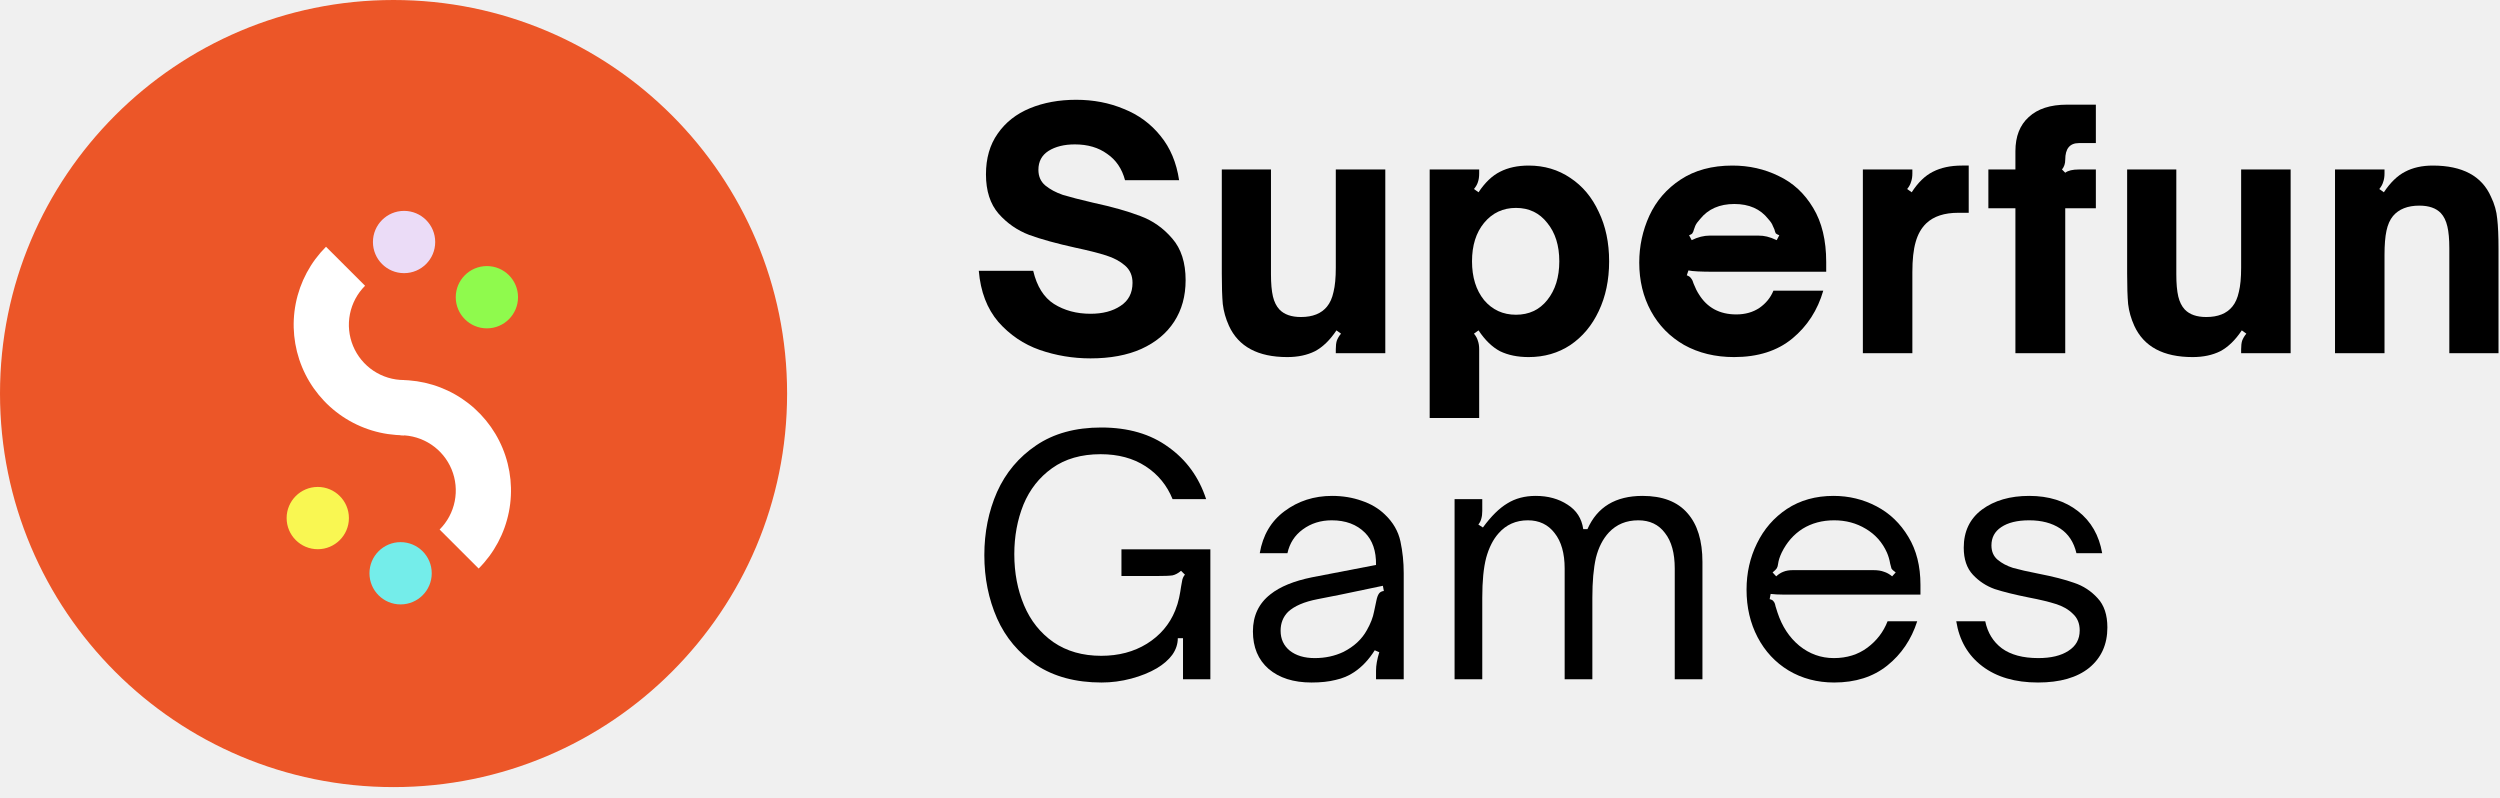
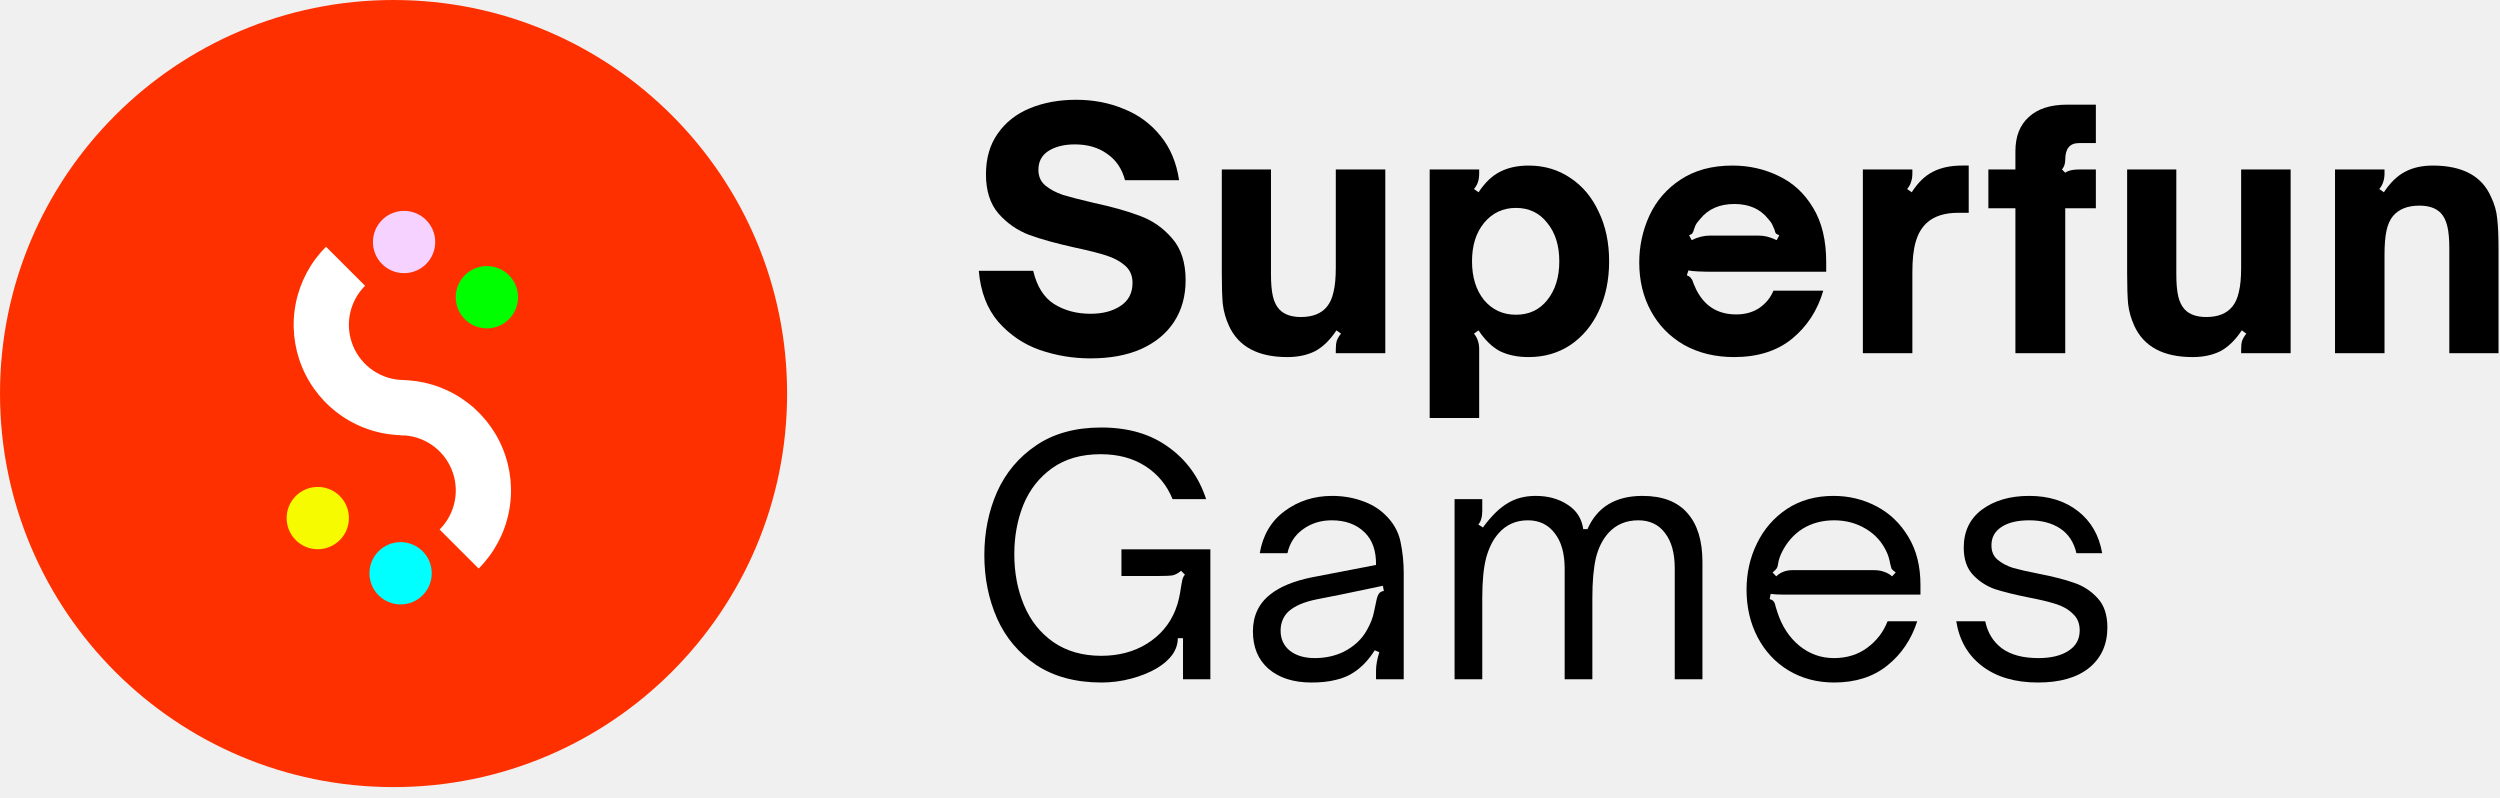
<svg xmlns="http://www.w3.org/2000/svg" width="207" height="66" viewBox="0 0 207 66" fill="none">
  <path d="M90.294 29.674C88.838 29.674 87.436 29.44 86.087 28.973C84.757 28.506 83.615 27.732 82.662 26.654C81.728 25.557 81.188 24.146 81.044 22.42H85.548C85.854 23.714 86.429 24.631 87.274 25.171C88.137 25.71 89.144 25.98 90.294 25.98C91.301 25.98 92.128 25.764 92.775 25.332C93.441 24.901 93.773 24.263 93.773 23.418C93.773 22.824 93.567 22.348 93.153 21.988C92.739 21.629 92.218 21.35 91.589 21.152C90.978 20.954 90.124 20.739 89.027 20.505C87.481 20.163 86.213 19.813 85.224 19.453C84.236 19.076 83.391 18.491 82.689 17.7C81.988 16.891 81.638 15.804 81.638 14.437C81.638 13.107 81.961 11.983 82.609 11.066C83.256 10.132 84.146 9.43 85.278 8.963C86.411 8.495 87.688 8.262 89.108 8.262C90.528 8.262 91.841 8.513 93.045 9.017C94.268 9.502 95.283 10.248 96.092 11.255C96.901 12.244 97.414 13.466 97.63 14.923H93.153C92.901 13.97 92.407 13.242 91.67 12.738C90.951 12.217 90.061 11.956 89 11.956C88.119 11.956 87.391 12.136 86.816 12.496C86.258 12.855 85.98 13.377 85.98 14.06C85.98 14.599 86.168 15.031 86.546 15.354C86.941 15.678 87.427 15.938 88.002 16.136C88.595 16.316 89.431 16.532 90.51 16.784C92.092 17.125 93.396 17.494 94.42 17.889C95.445 18.267 96.326 18.887 97.063 19.75C97.8 20.595 98.169 21.746 98.169 23.202C98.169 24.514 97.854 25.656 97.225 26.627C96.596 27.598 95.688 28.353 94.501 28.892C93.333 29.413 91.93 29.674 90.294 29.674Z" fill="black" />
  <path d="M106.586 29.566C104.159 29.566 102.549 28.703 101.758 26.977C101.489 26.384 101.318 25.782 101.246 25.171C101.192 24.559 101.165 23.723 101.165 22.663V14.033H105.237V22.716C105.237 23.471 105.291 24.083 105.399 24.55C105.507 25 105.687 25.359 105.938 25.629C106.334 26.042 106.927 26.249 107.718 26.249C108.689 26.249 109.408 25.962 109.876 25.386C110.127 25.081 110.307 24.676 110.415 24.173C110.541 23.669 110.604 23.004 110.604 22.177V14.033H114.703V29.243H110.604V28.919C110.604 28.631 110.631 28.398 110.685 28.218C110.757 28.02 110.873 27.822 111.035 27.625L110.658 27.355C110.118 28.164 109.525 28.739 108.878 29.081C108.231 29.404 107.467 29.566 106.586 29.566Z" fill="black" />
  <path d="M126.575 13.709C127.869 13.709 129.02 14.051 130.027 14.734C131.034 15.399 131.816 16.334 132.373 17.539C132.948 18.725 133.236 20.092 133.236 21.638C133.236 23.184 132.948 24.559 132.373 25.764C131.816 26.95 131.034 27.885 130.027 28.568C129.02 29.234 127.869 29.566 126.575 29.566C125.658 29.566 124.867 29.404 124.202 29.081C123.555 28.739 122.961 28.164 122.422 27.355L122.044 27.625C122.206 27.822 122.314 28.02 122.368 28.218C122.44 28.416 122.476 28.649 122.476 28.919V34.609H118.377V14.033H122.476V14.356C122.476 14.644 122.44 14.887 122.368 15.085C122.314 15.264 122.206 15.453 122.044 15.651L122.422 15.921C122.961 15.111 123.555 14.545 124.202 14.222C124.867 13.88 125.658 13.709 126.575 13.709ZM125.523 17.215C124.445 17.215 123.564 17.628 122.88 18.456C122.215 19.265 121.883 20.325 121.883 21.638C121.883 22.95 122.215 24.02 122.88 24.847C123.564 25.656 124.445 26.06 125.523 26.06C126.602 26.06 127.465 25.656 128.112 24.847C128.777 24.02 129.11 22.95 129.11 21.638C129.11 20.325 128.777 19.265 128.112 18.456C127.465 17.628 126.602 17.215 125.523 17.215Z" fill="black" />
  <path d="M143.578 29.566C142.032 29.566 140.656 29.234 139.452 28.568C138.265 27.885 137.348 26.95 136.701 25.764C136.054 24.577 135.73 23.238 135.73 21.746C135.73 20.379 136.009 19.085 136.566 17.862C137.141 16.622 138.004 15.624 139.155 14.869C140.324 14.096 141.753 13.709 143.443 13.709C144.827 13.709 146.104 13.997 147.272 14.572C148.459 15.13 149.412 16.011 150.131 17.215C150.85 18.402 151.21 19.894 151.21 21.692V22.501H141.933C140.836 22.501 140.126 22.465 139.802 22.393L139.667 22.797C139.829 22.851 139.946 22.932 140.018 23.04C140.108 23.148 140.18 23.301 140.234 23.498C140.378 23.858 140.521 24.146 140.665 24.361C141.348 25.476 142.382 26.034 143.767 26.034C144.504 26.034 145.142 25.854 145.681 25.494C146.221 25.117 146.607 24.64 146.841 24.065H150.967C150.5 25.683 149.646 27.004 148.405 28.029C147.164 29.054 145.555 29.566 143.578 29.566ZM140.072 19.885C140.575 19.633 141.079 19.507 141.582 19.507H145.573C145.843 19.507 146.086 19.534 146.302 19.588C146.535 19.642 146.805 19.741 147.111 19.885L147.326 19.48C147.182 19.426 147.084 19.372 147.03 19.319C146.994 19.247 146.958 19.139 146.922 18.995C146.904 18.959 146.859 18.86 146.787 18.698C146.733 18.536 146.607 18.348 146.409 18.132C145.762 17.305 144.827 16.891 143.605 16.891C142.382 16.891 141.438 17.305 140.773 18.132C140.575 18.348 140.441 18.536 140.369 18.698C140.315 18.86 140.279 18.959 140.261 18.995C140.225 19.139 140.18 19.247 140.126 19.319C140.09 19.372 140 19.426 139.856 19.48L140.072 19.885Z" fill="black" />
  <path d="M154.245 14.033H158.344V14.356C158.344 14.626 158.308 14.86 158.236 15.058C158.182 15.255 158.074 15.453 157.913 15.651L158.29 15.921C158.812 15.111 159.396 14.545 160.043 14.222C160.708 13.88 161.508 13.709 162.443 13.709H163.01V17.619H162.147C160.996 17.619 160.115 17.907 159.504 18.483C159.09 18.878 158.794 19.399 158.614 20.047C158.434 20.676 158.344 21.503 158.344 22.528V29.243H154.245V14.033Z" fill="black" />
  <path d="M166.876 17.242H164.637V14.033H166.876V12.523C166.876 11.3 167.244 10.356 167.981 9.691C168.719 9.008 169.77 8.666 171.137 8.666H173.537V11.848H172.135C171.379 11.848 171.002 12.307 171.002 13.224C171.002 13.547 170.912 13.817 170.732 14.033L171.002 14.303C171.236 14.123 171.613 14.033 172.135 14.033H173.537V17.242H171.002V29.243H166.876V17.242Z" fill="black" />
  <path d="M181.548 29.566C179.12 29.566 177.511 28.703 176.72 26.977C176.451 26.384 176.28 25.782 176.208 25.171C176.154 24.559 176.127 23.723 176.127 22.663V14.033H180.199V22.716C180.199 23.471 180.253 24.083 180.361 24.55C180.469 25 180.649 25.359 180.9 25.629C181.296 26.042 181.889 26.249 182.68 26.249C183.651 26.249 184.37 25.962 184.838 25.386C185.089 25.081 185.269 24.676 185.377 24.173C185.503 23.669 185.566 23.004 185.566 22.177V14.033H189.665V29.243H185.566V28.919C185.566 28.631 185.593 28.398 185.647 28.218C185.719 28.02 185.835 27.822 185.997 27.625L185.62 27.355C185.08 28.164 184.487 28.739 183.84 29.081C183.193 29.404 182.428 29.566 181.548 29.566Z" fill="black" />
  <path d="M193.339 14.033H197.438V14.356C197.438 14.626 197.402 14.86 197.33 15.058C197.276 15.255 197.168 15.453 197.006 15.651L197.384 15.921C197.923 15.111 198.508 14.545 199.137 14.222C199.784 13.88 200.548 13.709 201.429 13.709C203.892 13.709 205.501 14.572 206.256 16.298C206.544 16.891 206.715 17.494 206.769 18.105C206.841 18.716 206.877 19.552 206.877 20.613V29.243H202.804V20.559C202.804 19.804 202.75 19.202 202.643 18.752C202.535 18.285 202.355 17.916 202.103 17.646C201.708 17.233 201.114 17.026 200.323 17.026C199.353 17.026 198.624 17.314 198.139 17.889C197.887 18.195 197.708 18.599 197.6 19.103C197.492 19.606 197.438 20.271 197.438 21.098V29.243H193.339V14.033Z" fill="black" />
  <path d="M91.211 56.512C89.072 56.512 87.265 56.027 85.791 55.056C84.335 54.067 83.256 52.782 82.555 51.2C81.853 49.6 81.503 47.856 81.503 45.968C81.503 44.08 81.853 42.336 82.555 40.736C83.274 39.136 84.353 37.851 85.791 36.88C87.247 35.891 89.045 35.397 91.184 35.397C93.414 35.397 95.265 35.936 96.74 37.015C98.232 38.075 99.275 39.514 99.868 41.33H97.09C96.623 40.179 95.877 39.271 94.852 38.606C93.827 37.941 92.587 37.608 91.13 37.608C89.53 37.608 88.191 37.994 87.112 38.767C86.051 39.523 85.26 40.529 84.739 41.788C84.236 43.046 83.984 44.413 83.984 45.887C83.984 47.433 84.254 48.844 84.793 50.121C85.332 51.397 86.141 52.413 87.22 53.168C88.317 53.923 89.638 54.301 91.184 54.301C92.623 54.301 93.881 53.968 94.96 53.303C96.056 52.62 96.838 51.703 97.306 50.552C97.45 50.193 97.558 49.842 97.63 49.501C97.701 49.159 97.755 48.853 97.791 48.584C97.827 48.368 97.863 48.17 97.899 47.99C97.953 47.811 98.025 47.676 98.115 47.586L97.791 47.262C97.558 47.46 97.324 47.586 97.09 47.64C96.856 47.676 96.407 47.694 95.742 47.694H92.856V45.483H100.218V56.243H97.953V52.845H97.522C97.522 53.33 97.369 53.789 97.063 54.22C96.758 54.633 96.335 55.002 95.796 55.326C95.184 55.685 94.474 55.973 93.665 56.189C92.856 56.404 92.038 56.512 91.211 56.512Z" fill="black" />
  <path d="M108.596 56.512C107.104 56.512 105.917 56.135 105.036 55.38C104.173 54.625 103.742 53.591 103.742 52.278C103.742 50.984 104.227 49.959 105.198 49.204C105.989 48.575 107.131 48.107 108.623 47.802L113.935 46.777C113.953 45.626 113.648 44.736 113.018 44.107C112.335 43.424 111.418 43.082 110.268 43.082C109.351 43.082 108.551 43.334 107.868 43.837C107.202 44.323 106.78 44.979 106.6 45.806H104.308C104.56 44.314 105.243 43.154 106.357 42.327C107.49 41.482 108.803 41.06 110.295 41.06C111.176 41.06 111.994 41.195 112.749 41.464C113.504 41.716 114.142 42.093 114.664 42.597C115.347 43.244 115.778 43.99 115.958 44.835C116.138 45.68 116.228 46.552 116.228 47.451V56.243H113.935V55.541C113.935 55.092 114.025 54.58 114.205 54.004L113.828 53.843C113.342 54.616 112.776 55.218 112.129 55.649C111.679 55.955 111.167 56.171 110.591 56.297C110.034 56.44 109.369 56.512 108.596 56.512ZM108.865 54.49C109.728 54.49 110.519 54.319 111.239 53.977C112.12 53.528 112.767 52.926 113.18 52.17C113.486 51.631 113.684 51.119 113.774 50.633C113.881 50.148 113.944 49.851 113.962 49.743C114.016 49.474 114.088 49.276 114.178 49.15C114.268 49.024 114.403 48.952 114.583 48.934L114.502 48.503L111.023 49.231L109.108 49.609C107.993 49.824 107.175 50.175 106.654 50.66C106.241 51.074 106.034 51.595 106.034 52.224C106.034 52.908 106.286 53.456 106.789 53.87C107.31 54.283 108.002 54.49 108.865 54.49Z" fill="black" />
  <path d="M120.439 41.33H122.732V42.3C122.732 42.552 122.705 42.768 122.651 42.947C122.615 43.109 122.534 43.271 122.408 43.433L122.785 43.676C123.469 42.741 124.143 42.076 124.808 41.68C125.473 41.267 126.255 41.06 127.154 41.06C128.179 41.06 129.06 41.303 129.797 41.788C130.534 42.255 130.966 42.929 131.092 43.81H131.442C132.251 41.977 133.77 41.06 136 41.06C137.654 41.06 138.894 41.536 139.721 42.489C140.548 43.424 140.962 44.772 140.962 46.534V56.243H138.669V47.074C138.669 45.797 138.4 44.817 137.86 44.134C137.339 43.433 136.602 43.082 135.649 43.082C134.66 43.082 133.851 43.415 133.222 44.08C132.719 44.62 132.359 45.321 132.143 46.184C131.945 47.047 131.847 48.152 131.847 49.501V56.243H129.554V47.074C129.554 45.815 129.276 44.835 128.718 44.134C128.179 43.433 127.442 43.082 126.507 43.082C125.518 43.082 124.709 43.442 124.08 44.161C123.63 44.664 123.289 45.339 123.055 46.184C122.839 47.011 122.732 48.116 122.732 49.501V56.243H120.439V41.33Z" fill="black" />
  <path d="M151.868 56.512C150.466 56.512 149.207 56.18 148.092 55.514C146.996 54.849 146.142 53.932 145.53 52.764C144.919 51.595 144.614 50.283 144.614 48.827C144.614 47.442 144.901 46.166 145.476 44.997C146.052 43.81 146.879 42.858 147.958 42.139C149.054 41.419 150.34 41.06 151.814 41.06C153.09 41.06 154.277 41.347 155.374 41.923C156.47 42.498 157.351 43.343 158.016 44.458C158.682 45.554 159.014 46.876 159.014 48.422V49.231H148.362C148.236 49.231 147.984 49.231 147.607 49.231C147.247 49.231 146.915 49.213 146.609 49.177L146.528 49.609C146.69 49.645 146.798 49.707 146.852 49.797C146.924 49.869 146.978 50.004 147.014 50.202C147.068 50.382 147.122 50.552 147.175 50.714C147.553 51.865 148.155 52.782 148.982 53.465C149.827 54.148 150.78 54.49 151.841 54.49C152.92 54.49 153.845 54.202 154.619 53.627C155.392 53.051 155.949 52.323 156.291 51.442H158.745C158.259 52.953 157.432 54.175 156.264 55.11C155.095 56.045 153.63 56.512 151.868 56.512ZM147.068 47.721C147.265 47.541 147.463 47.415 147.661 47.343C147.877 47.253 148.137 47.208 148.443 47.208H155.131C155.473 47.208 155.76 47.253 155.994 47.343C156.228 47.415 156.452 47.541 156.668 47.721L156.965 47.397C156.785 47.271 156.668 47.163 156.614 47.074C156.578 46.966 156.542 46.831 156.506 46.669C156.452 46.346 156.362 46.04 156.237 45.752C155.859 44.907 155.275 44.251 154.484 43.783C153.711 43.316 152.839 43.082 151.868 43.082C150.879 43.082 150.007 43.316 149.252 43.783C148.515 44.251 147.94 44.907 147.526 45.752C147.364 46.094 147.265 46.399 147.229 46.669C147.211 46.831 147.175 46.957 147.122 47.047C147.068 47.136 146.951 47.253 146.771 47.397L147.068 47.721Z" fill="black" />
  <path d="M168.747 56.512C166.859 56.512 165.322 56.063 164.136 55.164C162.949 54.265 162.23 53.025 161.978 51.442H164.378C164.576 52.395 165.035 53.141 165.754 53.681C166.491 54.22 167.498 54.49 168.774 54.49C169.817 54.49 170.644 54.292 171.255 53.896C171.884 53.501 172.199 52.935 172.199 52.197C172.199 51.622 172.01 51.164 171.633 50.822C171.273 50.462 170.806 50.193 170.23 50.013C169.673 49.833 168.927 49.654 167.992 49.474C166.823 49.24 165.88 49.006 165.16 48.773C164.459 48.521 163.857 48.125 163.354 47.586C162.85 47.047 162.598 46.3 162.598 45.348C162.598 43.999 163.102 42.947 164.109 42.192C165.133 41.437 166.437 41.06 168.019 41.06C169.637 41.06 170.985 41.482 172.064 42.327C173.143 43.172 173.808 44.332 174.06 45.806H171.929C171.714 44.889 171.264 44.206 170.581 43.757C169.898 43.307 169.044 43.082 168.019 43.082C167.03 43.082 166.257 43.271 165.7 43.649C165.16 44.008 164.891 44.512 164.891 45.159C164.891 45.662 165.062 46.058 165.403 46.346C165.745 46.633 166.167 46.858 166.671 47.02C167.174 47.163 167.884 47.325 168.801 47.505C170.006 47.739 170.985 47.99 171.741 48.26C172.496 48.512 173.143 48.934 173.682 49.528C174.222 50.103 174.491 50.912 174.491 51.955C174.491 53.357 173.988 54.472 172.981 55.299C171.974 56.108 170.563 56.512 168.747 56.512Z" fill="black" />
-   <circle cx="32.586" cy="32.586" r="32.586" fill="#EC5628" />
-   <path d="M33.169 50.045C34.593 50.045 35.748 48.891 35.748 47.467C35.748 46.043 34.593 44.889 33.169 44.889C31.746 44.889 30.591 46.043 30.591 47.467C30.591 48.891 31.746 50.045 33.169 50.045Z" fill="#74EDEA" />
-   <path d="M26.311 45.475C27.735 45.475 28.89 44.32 28.89 42.897C28.89 41.473 27.735 40.318 26.311 40.318C24.888 40.318 23.733 41.473 23.733 42.897C23.733 44.32 24.888 45.475 26.311 45.475Z" fill="#F9F752" />
-   <path d="M33.169 31.467V36.038C34.073 36.039 34.957 36.307 35.709 36.81C36.461 37.312 37.047 38.027 37.392 38.862C37.738 39.698 37.828 40.617 37.651 41.504C37.475 42.391 37.039 43.206 36.399 43.845L39.633 47.075C40.912 45.796 41.782 44.167 42.135 42.393C42.488 40.62 42.307 38.782 41.615 37.111C40.923 35.441 39.751 34.013 38.248 33.008C36.745 32.004 34.977 31.467 33.169 31.467Z" fill="white" />
-   <path d="M33.457 17.461C32.033 17.461 30.879 18.615 30.879 20.039C30.879 21.463 32.033 22.617 33.457 22.617C34.881 22.617 36.035 21.463 36.035 20.039C36.035 18.615 34.881 17.461 33.457 17.461Z" fill="#EBDCF7" />
-   <path d="M40.315 22.031C38.891 22.031 37.736 23.186 37.736 24.609C37.736 26.033 38.891 27.188 40.315 27.188C41.738 27.188 42.893 26.033 42.893 24.609C42.893 23.186 41.738 22.031 40.315 22.031Z" fill="#8FFA4D" />
-   <path d="M33.458 36.039L33.458 31.467C32.553 31.467 31.669 31.199 30.917 30.696C30.166 30.194 29.58 29.479 29.234 28.644C28.888 27.808 28.798 26.889 28.975 26.002C29.152 25.115 29.588 24.3 30.228 23.661L26.993 20.431C25.715 21.71 24.844 23.339 24.491 25.113C24.139 26.886 24.32 28.724 25.012 30.395C25.704 32.065 26.875 33.493 28.379 34.498C29.882 35.502 31.649 36.039 33.458 36.039Z" fill="white" />
+   <circle cx="32.586" cy="32.586" r="32.586" fill="#FF3000" />
+   <path d="M33.169 50.045C34.593 50.045 35.748 48.891 35.748 47.467C35.748 46.043 34.593 44.889 33.169 44.889C31.746 44.889 30.591 46.043 30.591 47.467C30.591 48.891 31.746 50.045 33.169 50.045Z" fill="#00FFFF" />
+   <path d="M26.311 45.475C27.735 45.475 28.89 44.32 28.89 42.897C28.89 41.473 27.735 40.318 26.311 40.318C24.888 40.318 23.733 41.473 23.733 42.897C23.733 44.32 24.888 45.475 26.311 45.475Z" fill="#F6FB00" />
+   <path d="M33.169 31.467V36.038C34.073 36.039 34.957 36.307 35.709 36.81C36.461 37.312 37.047 38.027 37.392 38.862C37.738 39.698 37.828 40.617 37.651 41.504C37.475 42.391 37.039 43.206 36.399 43.845L39.633 47.075C40.912 45.796 41.782 44.167 42.135 42.393C42.488 40.62 42.307 38.782 41.615 37.111C40.923 35.441 39.751 34.013 38.248 33.008C36.745 32.004 34.977 31.467 33.169 31.467V31.467Z" fill="white" />
+   <path d="M33.457 17.461C32.033 17.461 30.879 18.615 30.879 20.039C30.879 21.463 32.033 22.617 33.457 22.617C34.881 22.617 36.035 21.463 36.035 20.039C36.035 18.615 34.881 17.461 33.457 17.461Z" fill="#F5D2FF" />
+   <path d="M40.315 22.031C38.891 22.031 37.736 23.186 37.736 24.609C37.736 26.033 38.891 27.188 40.315 27.188C41.738 27.188 42.893 26.033 42.893 24.609C42.893 23.186 41.738 22.031 40.315 22.031Z" fill="#00FF00" />
+   <path d="M33.458 36.039L33.458 31.467C32.553 31.467 31.669 31.199 30.917 30.696C30.166 30.194 29.58 29.479 29.234 28.644C28.888 27.808 28.798 26.889 28.975 26.002C29.152 25.115 29.588 24.3 30.228 23.661L26.993 20.431C25.715 21.71 24.844 23.339 24.491 25.113C24.139 26.886 24.32 28.724 25.012 30.395C25.704 32.065 26.875 33.493 28.379 34.498C29.882 35.502 31.649 36.039 33.458 36.039V36.039Z" fill="white" />
</svg>
